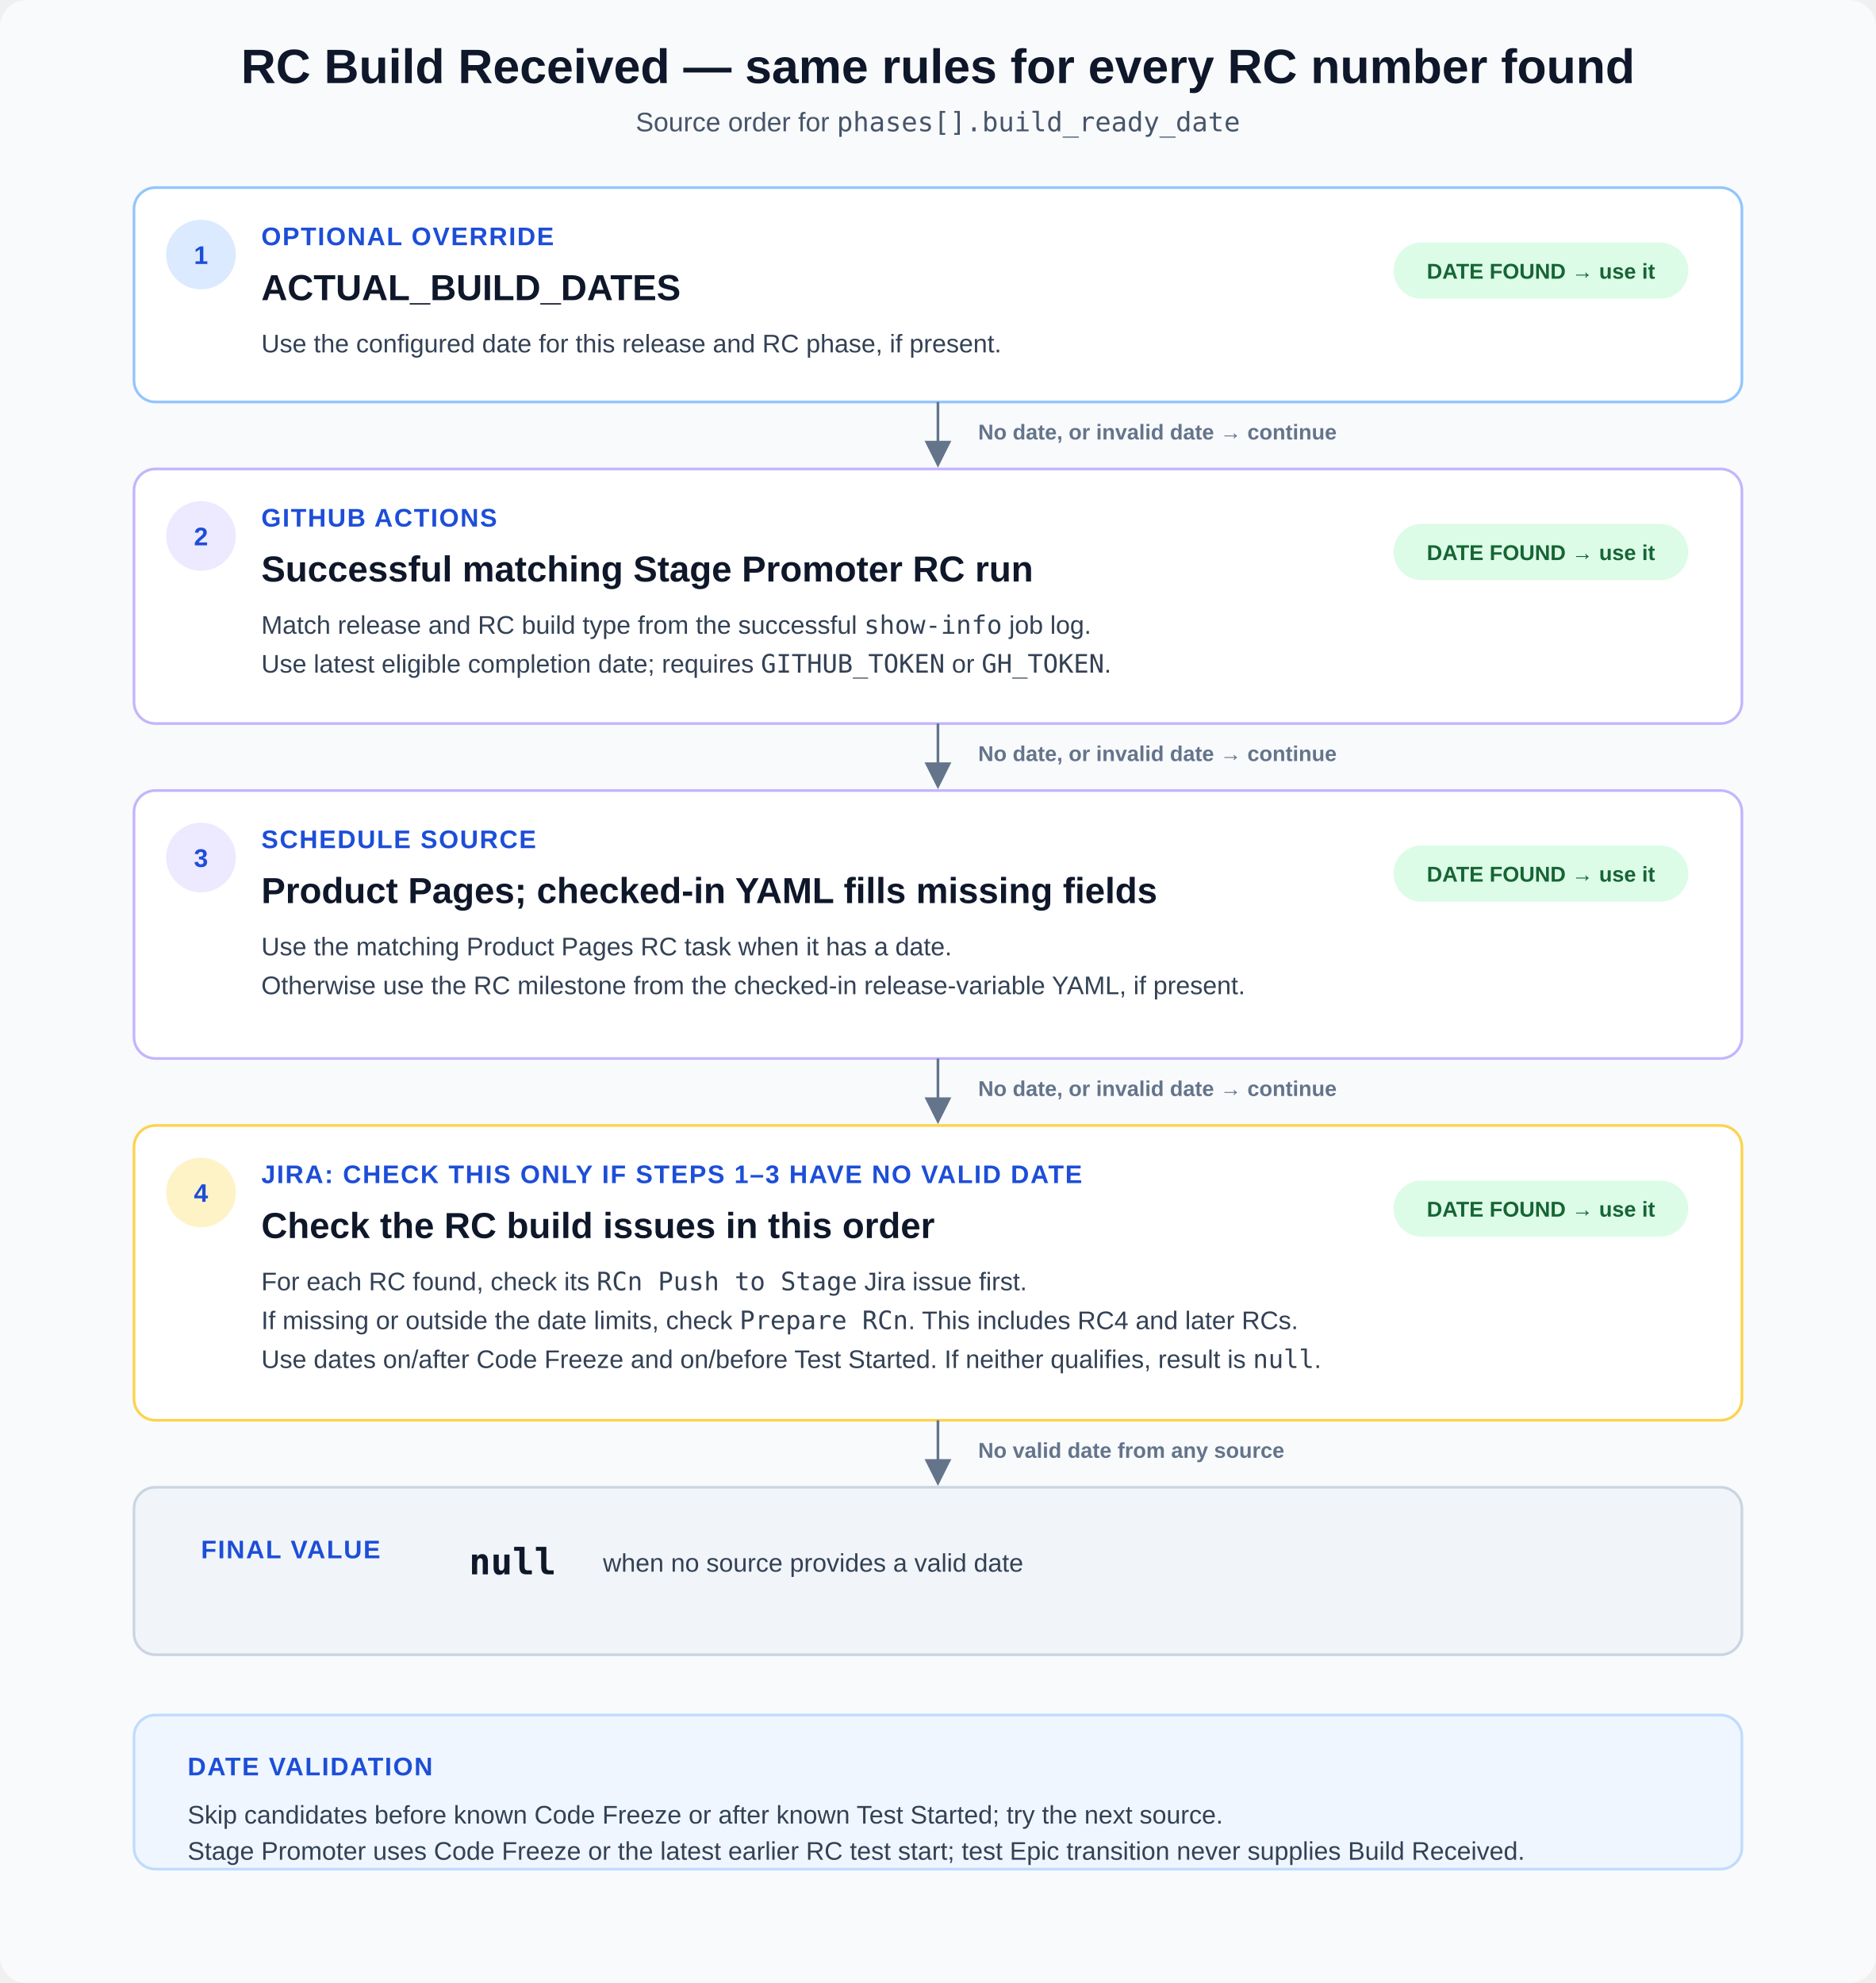
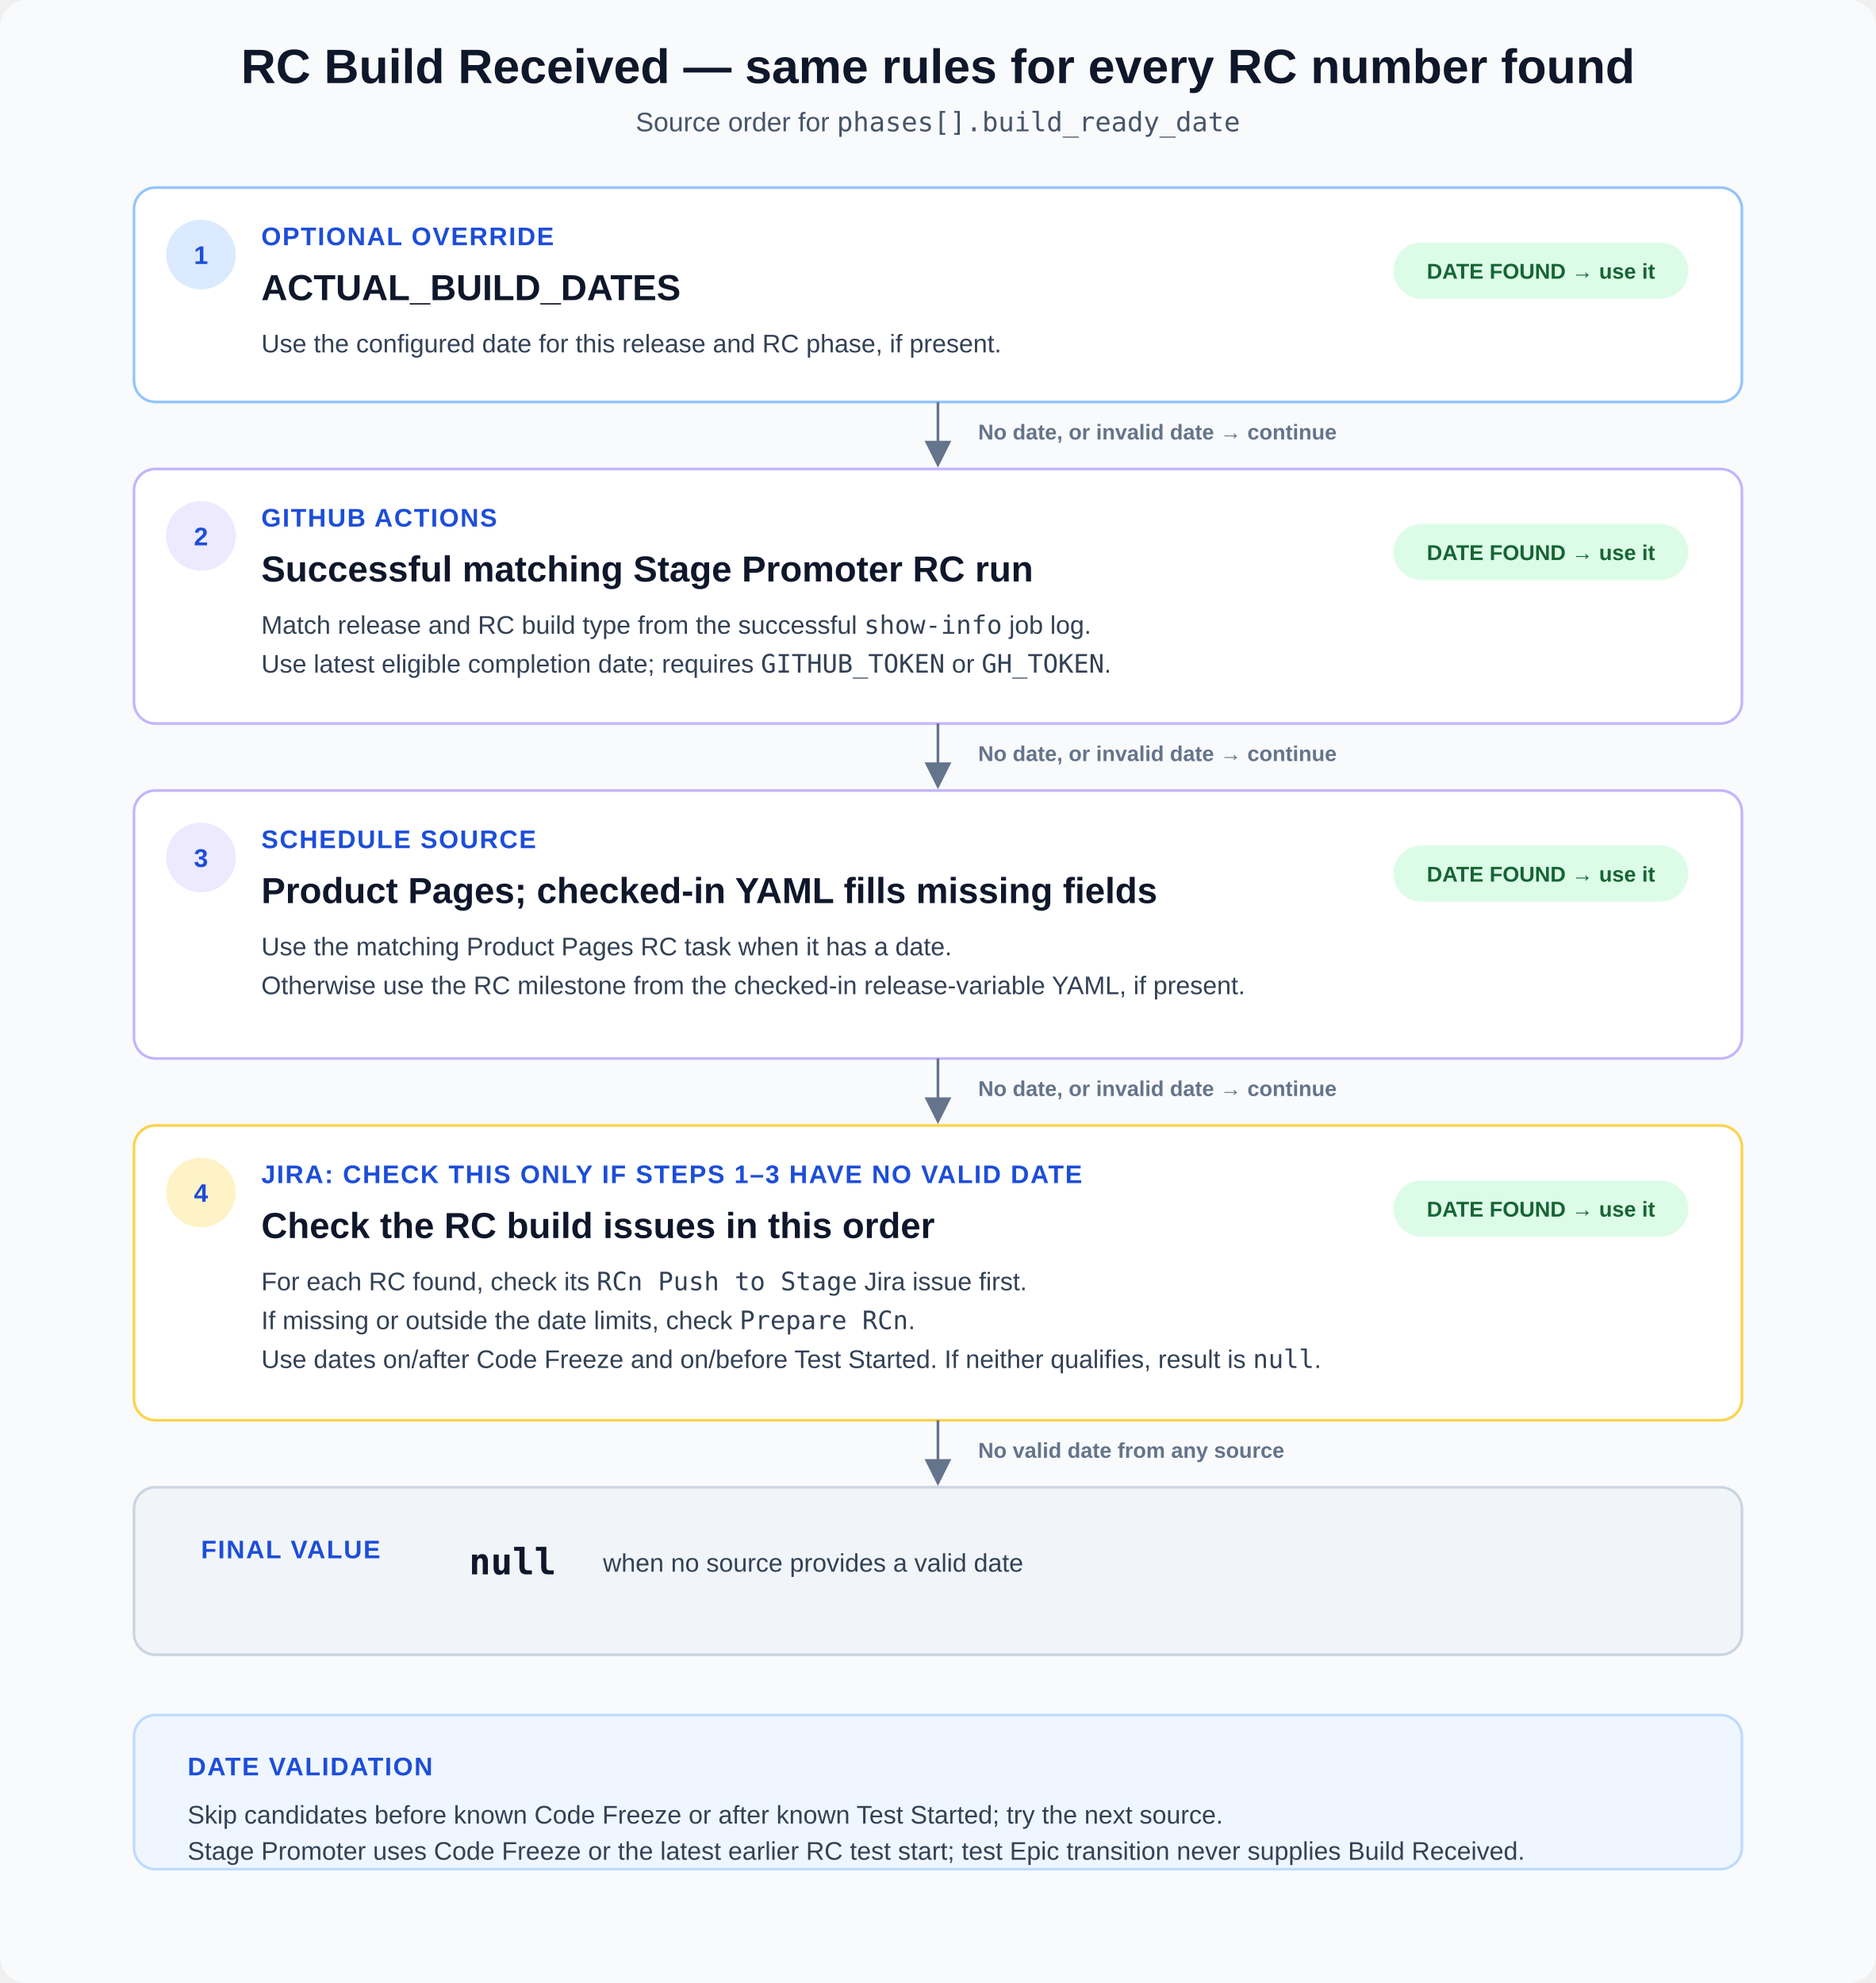
<svg xmlns="http://www.w3.org/2000/svg" width="1400" height="1480" viewBox="0 0 1400 1480" role="img" aria-labelledby="title desc">
  <defs>
    <marker id="arrow" markerWidth="10" markerHeight="10" refX="5" refY="5" orient="auto">
      <path d="M 0 0 L 10 5 L 0 10 z" fill="#64748b" />
    </marker>
    <style>
      text { font-family: Arial, Helvetica, sans-serif; }
      .heading { fill: #0f172a; font-size: 36px; font-weight: 700; }
      .subheading { fill: #475569; font-size: 20px; }
      .step { fill: #1d4ed8; font-size: 19px; font-weight: 700; letter-spacing: 1px; }
      .title { fill: #0f172a; font-size: 27px; font-weight: 700; }
      .body { fill: #334155; font-size: 19px; }
      .flow { fill: #64748b; font-size: 16px; font-weight: 600; }
      .result { fill: #166534; font-size: 16px; font-weight: 700; }
    </style>
  </defs>
  <rect width="1400" height="1480" rx="20" fill="#f8fafc" />
  <text x="700" y="62" text-anchor="middle" class="heading">RC Build Received — same rules for every RC number found</text>
  <text x="700" y="98" text-anchor="middle" class="subheading">Source order for <tspan font-family="monospace">phases[].build_ready_date</tspan>
  </text>
  <g>
    <rect x="100" y="140" width="1200" height="160" rx="16" fill="#ffffff" stroke="#93c5fd" stroke-width="2" />
    <circle cx="150" cy="190" r="26" fill="#dbeafe" />
    <text x="150" y="197" text-anchor="middle" class="step">1</text>
    <text x="195" y="183" class="step">OPTIONAL OVERRIDE</text>
    <text x="195" y="224" class="title">ACTUAL_BUILD_DATES</text>
    <text x="195" y="263" class="body">Use the configured date for this release and RC phase, if present.</text>
    <rect x="1040" y="181" width="220" height="42" rx="21" fill="#dcfce7" />
    <text x="1150" y="208" text-anchor="middle" class="result">DATE FOUND → use it</text>
  </g>
  <line x1="700" y1="300" x2="700" y2="339" stroke="#64748b" stroke-width="2" marker-end="url(#arrow)" />
  <text x="730" y="328" class="flow">No date, or invalid date → continue</text>
  <g>
    <rect x="100" y="350" width="1200" height="190" rx="16" fill="#ffffff" stroke="#c4b5fd" stroke-width="2" />
    <circle cx="150" cy="400" r="26" fill="#ede9fe" />
    <text x="150" y="407" text-anchor="middle" class="step" fill="#6d28d9">2</text>
    <text x="195" y="393" class="step" fill="#6d28d9">GITHUB ACTIONS</text>
    <text x="195" y="434" class="title">Successful matching Stage Promoter RC run</text>
    <text x="195" y="473" class="body">Match release and RC build type from the successful <tspan font-family="monospace">show-info</tspan> job log.</text>
    <text x="195" y="502" class="body">Use latest eligible completion date; requires <tspan font-family="monospace">GITHUB_TOKEN</tspan> or <tspan font-family="monospace">GH_TOKEN</tspan>.</text>
    <rect x="1040" y="391" width="220" height="42" rx="21" fill="#dcfce7" />
    <text x="1150" y="418" text-anchor="middle" class="result">DATE FOUND → use it</text>
  </g>
  <line x1="700" y1="540" x2="700" y2="579" stroke="#64748b" stroke-width="2" marker-end="url(#arrow)" />
  <text x="730" y="568" class="flow">No date, or invalid date → continue</text>
  <g>
    <rect x="100" y="590" width="1200" height="200" rx="16" fill="#ffffff" stroke="#c4b5fd" stroke-width="2" />
    <circle cx="150" cy="640" r="26" fill="#ede9fe" />
    <text x="150" y="647" text-anchor="middle" class="step" fill="#6d28d9">3</text>
    <text x="195" y="633" class="step" fill="#6d28d9">SCHEDULE SOURCE</text>
    <text x="195" y="674" class="title">Product Pages; checked-in YAML fills missing fields</text>
    <text x="195" y="713" class="body">Use the matching Product Pages RC task when it has a date.</text>
    <text x="195" y="742" class="body">Otherwise use the RC milestone from the checked-in release-variable YAML, if present.</text>
    <rect x="1040" y="631" width="220" height="42" rx="21" fill="#dcfce7" />
    <text x="1150" y="658" text-anchor="middle" class="result">DATE FOUND → use it</text>
  </g>
  <line x1="700" y1="790" x2="700" y2="829" stroke="#64748b" stroke-width="2" marker-end="url(#arrow)" />
  <text x="730" y="818" class="flow">No date, or invalid date → continue</text>
  <g>
    <rect x="100" y="840" width="1200" height="220" rx="16" fill="#ffffff" stroke="#fcd34d" stroke-width="2" />
    <circle cx="150" cy="890" r="26" fill="#fef3c7" />
    <text x="150" y="897" text-anchor="middle" class="step" fill="#b45309">4</text>
    <text x="195" y="883" class="step" fill="#b45309">JIRA: CHECK THIS ONLY IF STEPS 1–3 HAVE NO VALID DATE</text>
    <text x="195" y="924" class="title">Check the RC build issues in this order</text>
    <text x="195" y="963" class="body">For each RC found, check its <tspan font-family="monospace">RCn Push to Stage</tspan> Jira issue first.</text>
-     <text x="195" y="992" class="body">If missing or outside the date limits, check <tspan font-family="monospace">Prepare RCn</tspan>. This includes RC4 and later RCs.</text>
+     <text x="195" y="992" class="body">If missing or outside the date limits, check <tspan font-family="monospace">Prepare RCn</tspan>.</text>
    <text x="195" y="1021" class="body">Use dates on/after Code Freeze and on/before Test Started. If neither qualifies, result is <tspan font-family="monospace">null</tspan>.</text>
    <rect x="1040" y="881" width="220" height="42" rx="21" fill="#dcfce7" />
    <text x="1150" y="908" text-anchor="middle" class="result">DATE FOUND → use it</text>
  </g>
  <line x1="700" y1="1060" x2="700" y2="1099" stroke="#64748b" stroke-width="2" marker-end="url(#arrow)" />
  <text x="730" y="1088" class="flow">No valid date from any source</text>
  <g>
    <rect x="100" y="1110" width="1200" height="125" rx="16" fill="#f1f5f9" stroke="#cbd5e1" stroke-width="2" />
    <text x="150" y="1163" class="step" fill="#475569">FINAL VALUE</text>
    <text x="350" y="1175" class="title">
      <tspan font-family="monospace">null</tspan>
    </text>
    <text x="450" y="1173" class="body">when no source provides a valid date</text>
  </g>
  <rect x="100" y="1280" width="1200" height="115" rx="16" fill="#eff6ff" stroke="#bfdbfe" stroke-width="2" />
  <text x="140" y="1325" class="step">DATE VALIDATION</text>
  <text x="140" y="1361" class="body">Skip candidates before known Code Freeze or after known Test Started; try the next source.</text>
  <text x="140" y="1388" class="body">Stage Promoter uses Code Freeze or the latest earlier RC test start; test Epic transition never supplies Build Received.</text>
</svg>
